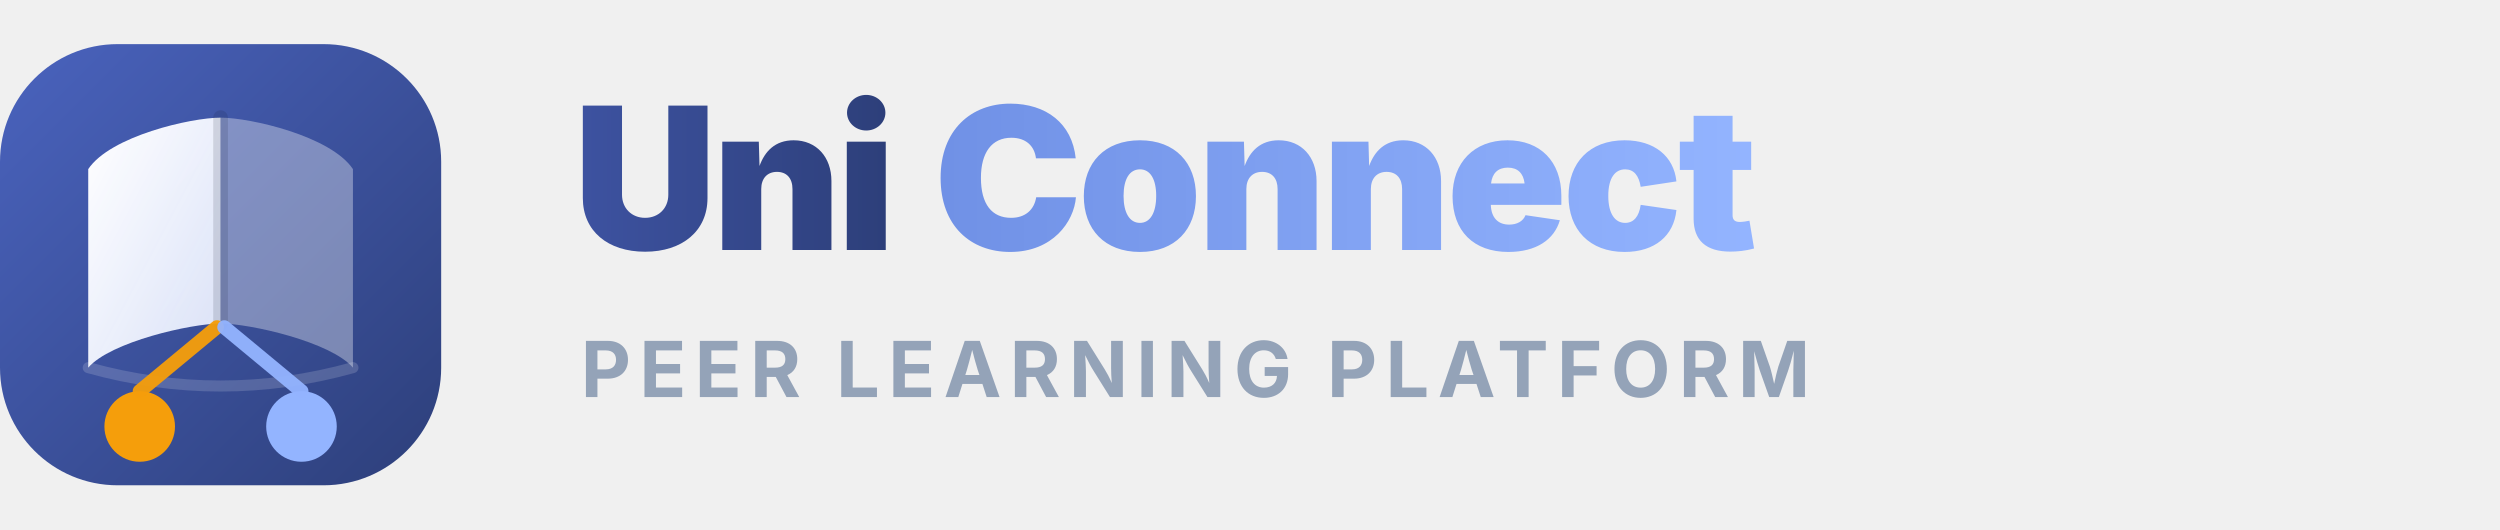
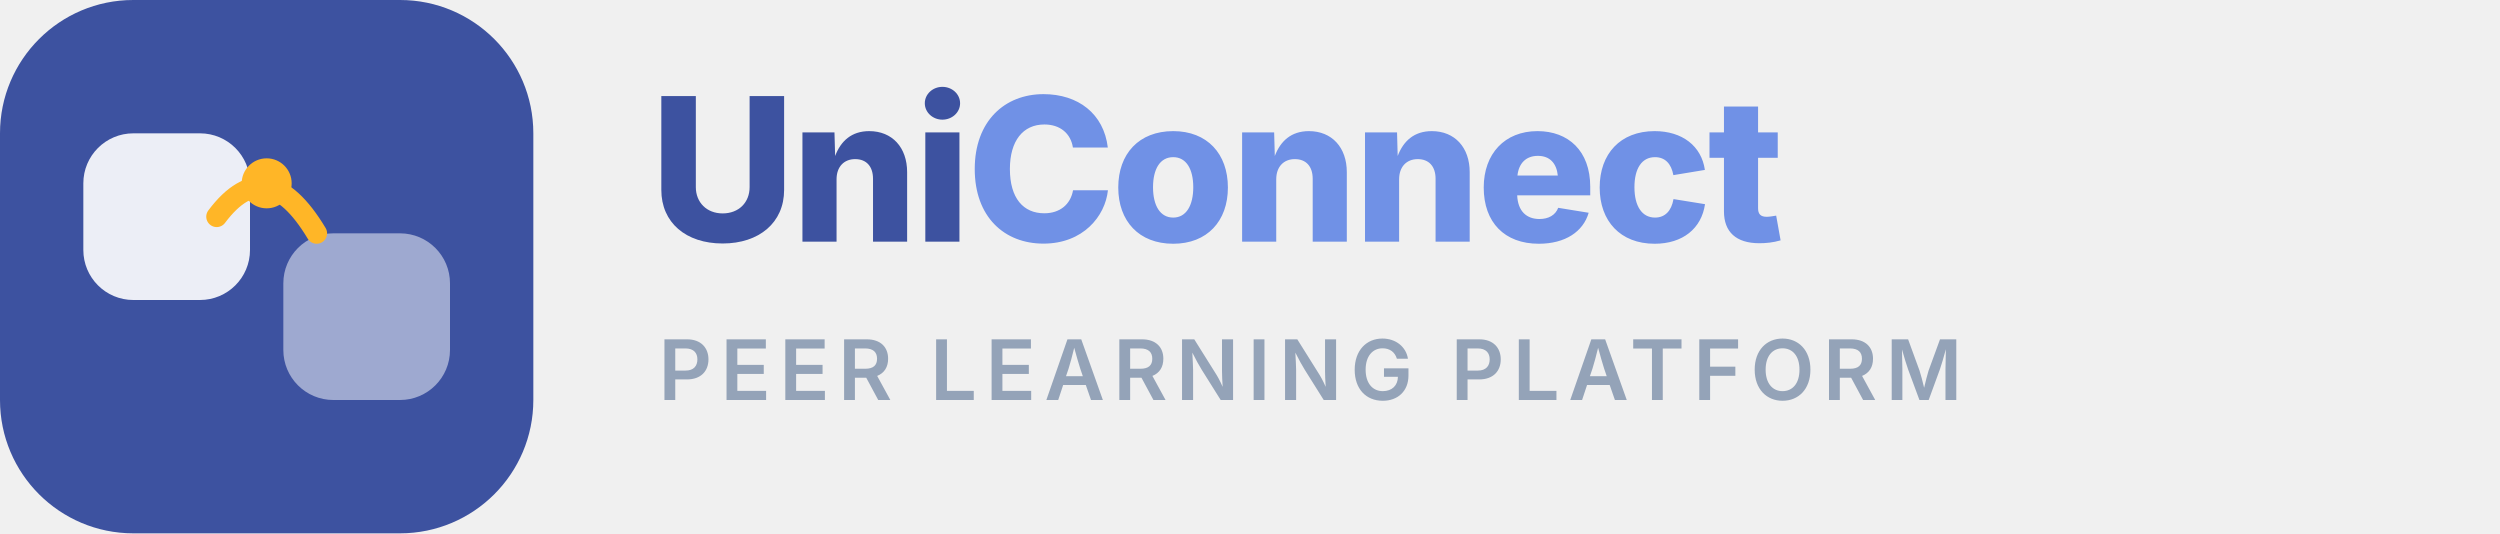
- <svg xmlns="http://www.w3.org/2000/svg" viewBox="0 0 340 72" width="340" height="72" role="img">
-   <defs>
-     <linearGradient id="bgG" x1="0%" y1="0%" x2="100%" y2="100%">
-       <stop offset="0%" stop-color="#4A63BE" />
-       <stop offset="100%" stop-color="#2d3f7a" />
-     </linearGradient>
-     <linearGradient id="pageL" x1="0%" y1="0%" x2="100%" y2="100%">
-       <stop offset="0%" stop-color="#ffffff" stop-opacity="1" />
-       <stop offset="100%" stop-color="#E8EEFF" stop-opacity="0.92" />
-     </linearGradient>
-     <linearGradient id="wordUni" x1="0%" y1="0%" x2="100%" y2="0%">
-       <stop offset="0%" stop-color="#3D52A0" />
-       <stop offset="100%" stop-color="#2d3f7a" />
-     </linearGradient>
-     <linearGradient id="wordCon" x1="0%" y1="0%" x2="100%" y2="0%">
-       <stop offset="0%" stop-color="#7091E6" />
-       <stop offset="100%" stop-color="#93B4FF" />
-     </linearGradient>
-   </defs>
-   <rect x="0" y="6" width="60" height="60" rx="16" fill="url(#bgG)" />
-   <path d="M30 16 C 26 16, 15 18.5, 12 23 L 12 50 C 15 46.5, 26 44, 30 44 L 30 16 Z" fill="url(#pageL)" />
-   <path d="M30 16 C 34 16, 45 18.5, 48 23 L 48 50 C 45 46.5, 34 44, 30 44 L 30 16 Z" fill="#ffffff" opacity="0.35" />
-   <rect x="29" y="15" width="2" height="30" rx="1" fill="#0F172A" opacity="0.14" />
-   <path d="M 12 50 Q 30 55 48 50" stroke="#ffffff" stroke-width="1.5" fill="none" stroke-opacity="0.16" stroke-linecap="round" />
-   <circle cx="19" cy="58" r="4.8" fill="#F59E0B" />
-   <circle cx="41" cy="58" r="4.8" fill="#93B4FF" />
-   <line x1="19" y1="53.2" x2="29.5" y2="44.5" stroke="#F59E0B" stroke-width="1.9" stroke-linecap="round" stroke-opacity="0.95" />
-   <line x1="41" y1="53.2" x2="30.5" y2="44.5" stroke="#93B4FF" stroke-width="1.9" stroke-linecap="round" stroke-opacity="0.95" />
-   <text x="78" y="34" font-family="'Plus Jakarta Sans', -apple-system, BlinkMacSystemFont, sans-serif" font-size="27" font-weight="900" fill="url(#wordUni)" letter-spacing="-0.6">Uni</text>
-   <text x="127" y="34" font-family="'Plus Jakarta Sans', -apple-system, BlinkMacSystemFont, sans-serif" font-size="27" font-weight="900" fill="url(#wordCon)" letter-spacing="-0.6">Connect</text>
-   <text x="79" y="54" font-family="'Plus Jakarta Sans', -apple-system, BlinkMacSystemFont, sans-serif" font-size="10.5" font-weight="700" fill="#94A3B8" letter-spacing="0.11em">PEER LEARNING PLATFORM</text>
+ <svg xmlns="http://www.w3.org/2000/svg" viewBox="0 0 300 64" width="300" height="64" role="img">
+   <rect x="0" y="0" width="64" height="64" rx="16" fill="#3D52A0" />
+   <rect x="10" y="16" width="20" height="20" rx="6" fill="white" fill-opacity="0.9" />
+   <rect x="34" y="28" width="20" height="20" rx="6" fill="white" fill-opacity="0.5" />
+   <path d="M26 26 Q 32 18, 38 28" stroke="#FFB627" stroke-width="2.5" stroke-linecap="round" fill="none" />
+   <circle cx="32" cy="22" r="3" fill="#FFB627" />
+   <text x="78" y="29" font-family="-apple-system, BlinkMacSystemFont, 'Segoe UI', sans-serif" font-size="24" font-weight="800" fill="#3D52A0" letter-spacing="-0.5">Uni</text>
+   <text x="116" y="29" font-family="-apple-system, BlinkMacSystemFont, 'Segoe UI', sans-serif" font-size="24" font-weight="800" fill="#7091E6" letter-spacing="-0.5">Connect</text>
+   <text x="79" y="48" font-family="-apple-system, BlinkMacSystemFont, 'Segoe UI', sans-serif" font-size="10" font-weight="600" fill="#94A3B8" letter-spacing="0.1em">PEER LEARNING PLATFORM</text>
</svg>
